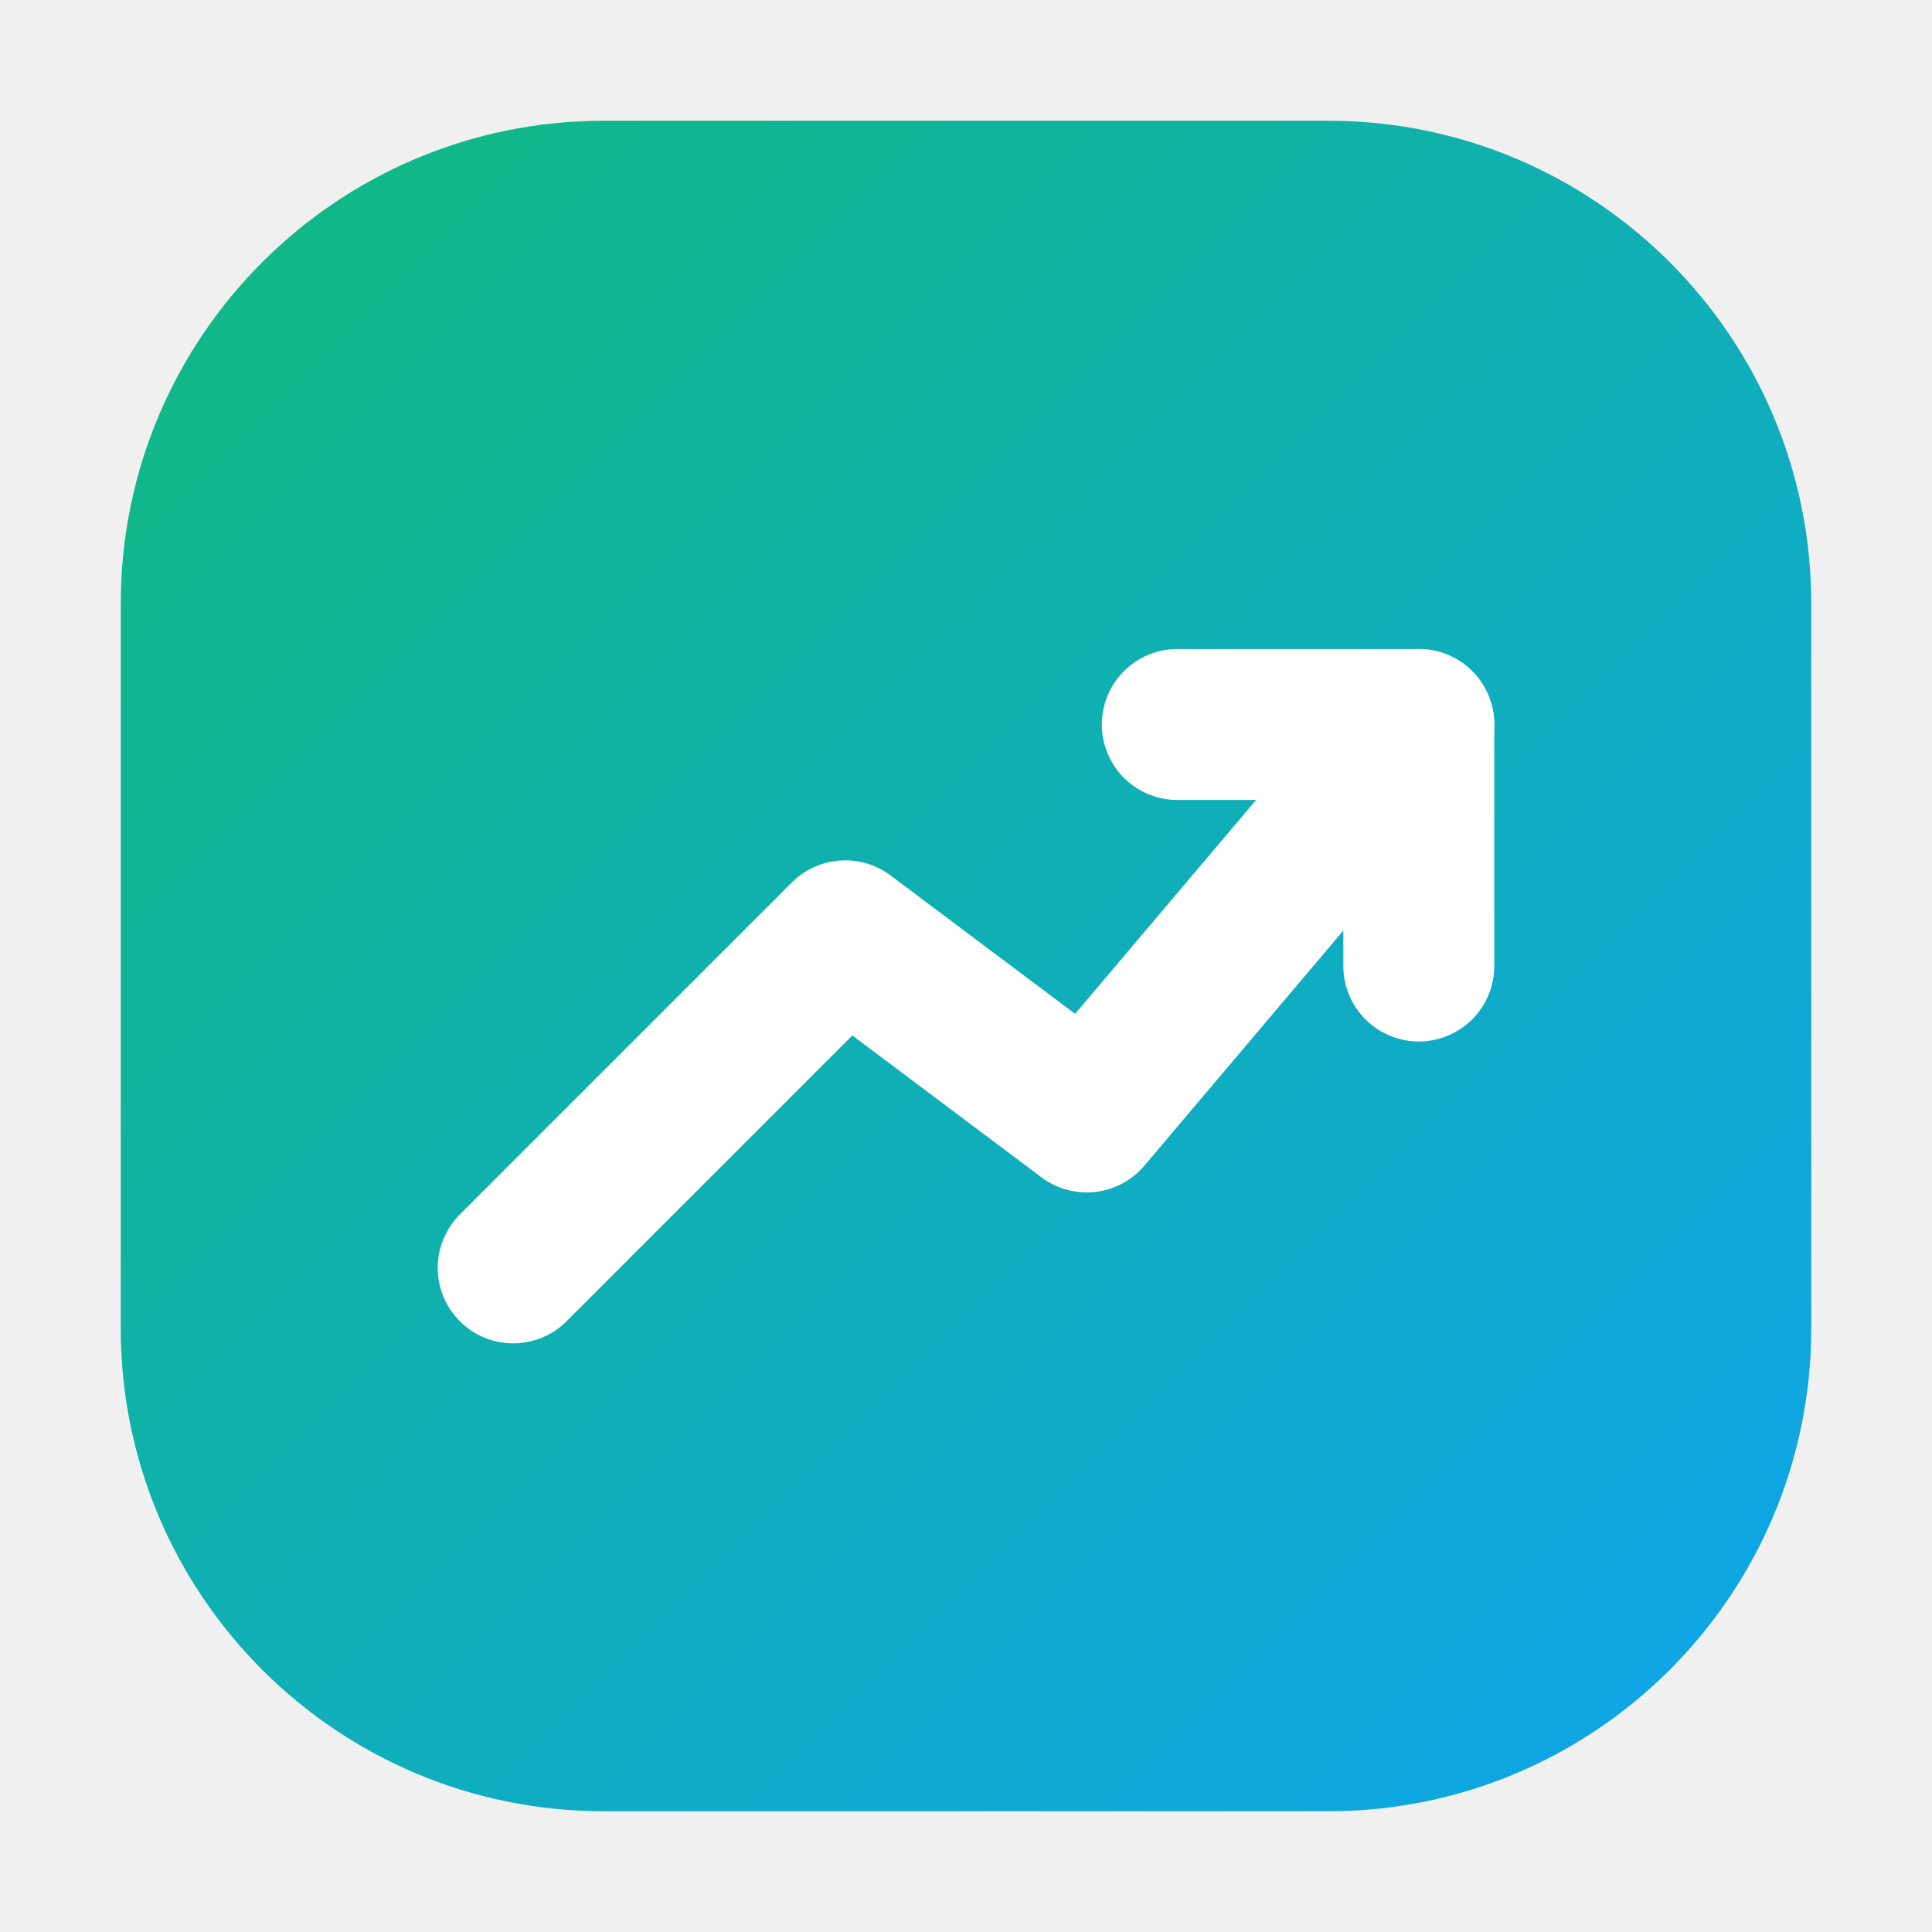
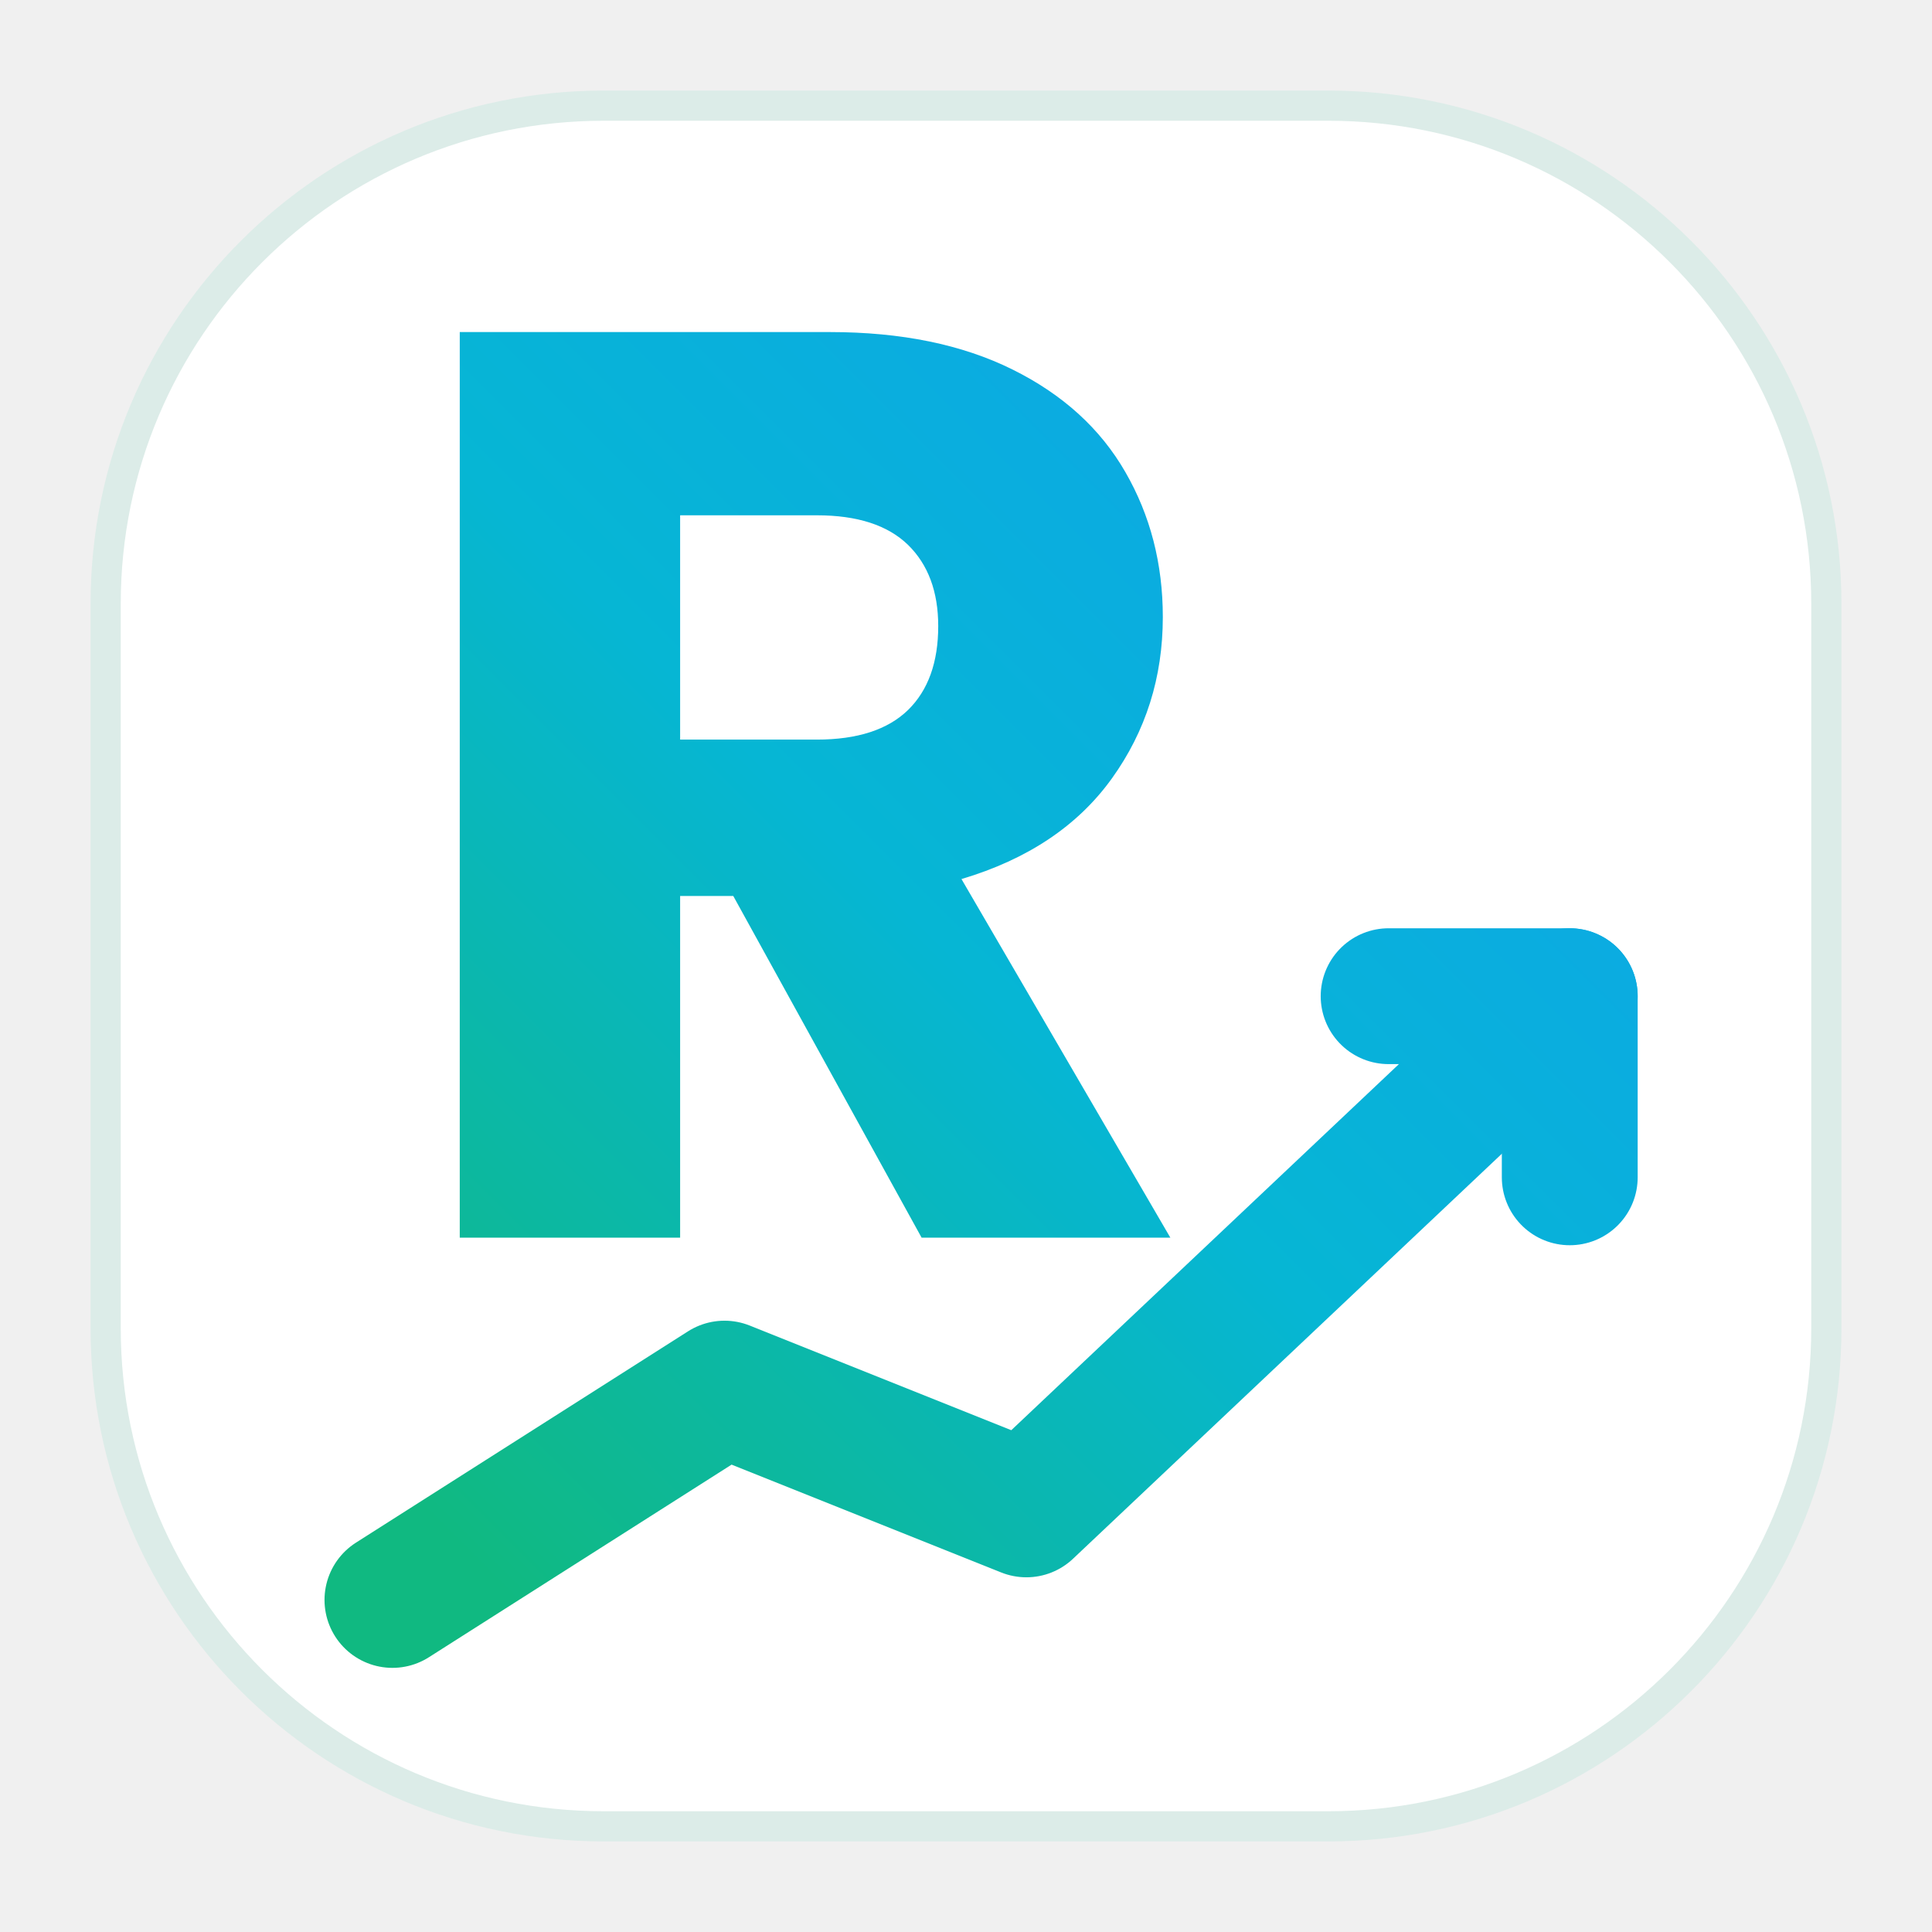
<svg xmlns="http://www.w3.org/2000/svg" width="64" height="64" viewBox="0 0 64 64" fill="none">
  <defs>
-     <linearGradient id="rf" x1="6" y1="6" x2="58" y2="58" gradientUnits="userSpaceOnUse">
+     <linearGradient id="rf" x1="14" y1="50" x2="50" y2="14" gradientUnits="userSpaceOnUse">
      <stop stop-color="#10b981" />
+       <stop offset=".5" stop-color="#06b6d4" />
      <stop offset="1" stop-color="#0ea5e9" />
    </linearGradient>
  </defs>
-   <rect x="4" y="4" width="56" height="56" rx="16" fill="url(#rf)" />
-   <path d="M17 42 L28 31 L36 37 L47 24" stroke="#ffffff" stroke-width="5" stroke-linecap="round" stroke-linejoin="round" />
-   <path d="M39 24 L47 24 L47 32" stroke="#ffffff" stroke-width="5" stroke-linecap="round" stroke-linejoin="round" />
+   <rect x="3.5" y="3.5" width="57" height="57" rx="16.5" fill="#ffffff" stroke="#dcece8" />
+   <path d="M30.53 41.00 24.29 29.68H22.53V41.00H15.23V11.00H27.49Q31.04 11.00 33.54 12.24Q36.04 13.48 37.28 15.64Q38.52 17.79 38.52 20.44Q38.52 23.44 36.83 25.79Q35.14 28.14 31.85 29.12L38.77 41.00ZM22.53 24.50H27.06Q29.07 24.50 30.08 23.52Q31.08 22.54 31.08 20.74Q31.08 19.03 30.08 18.05Q29.07 17.07 27.06 17.07H22.53Z" fill="url(#rf)" />
+   <path d="M13 53 L24 46 L34 50 L52 33" stroke="url(#rf)" stroke-width="4.5" fill="none" stroke-linecap="round" stroke-linejoin="round" />
+   <path d="M46 33 L52 33 L52 39" stroke="url(#rf)" stroke-width="4.5" fill="none" stroke-linecap="round" stroke-linejoin="round" />
</svg>
